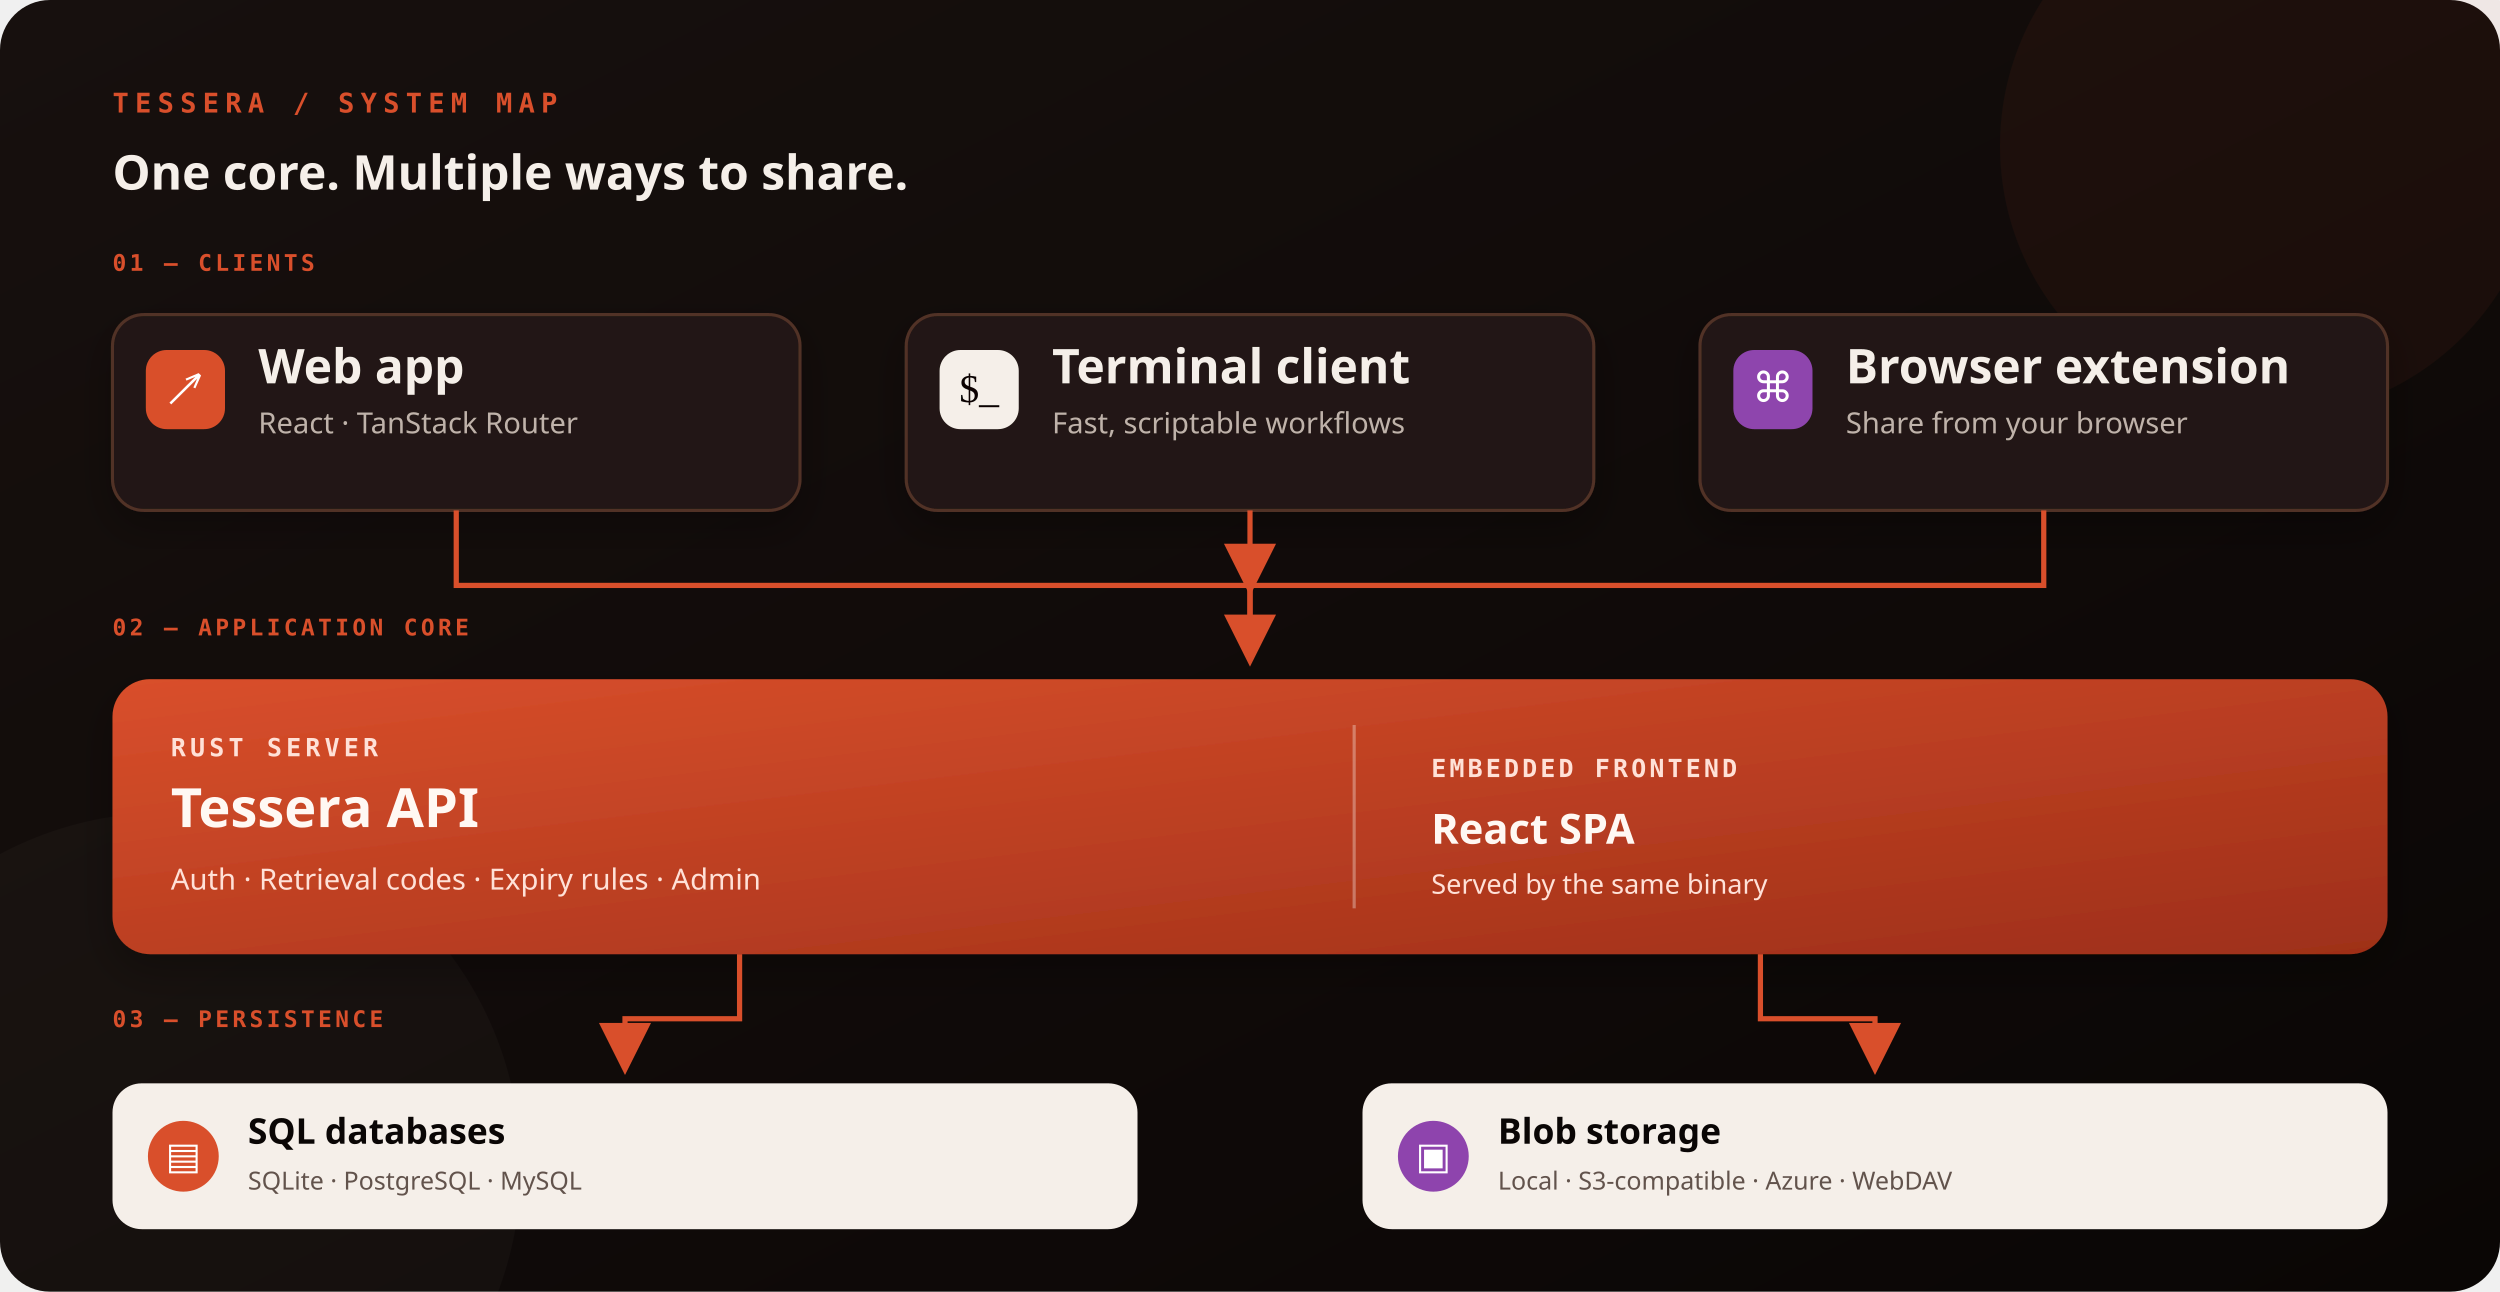
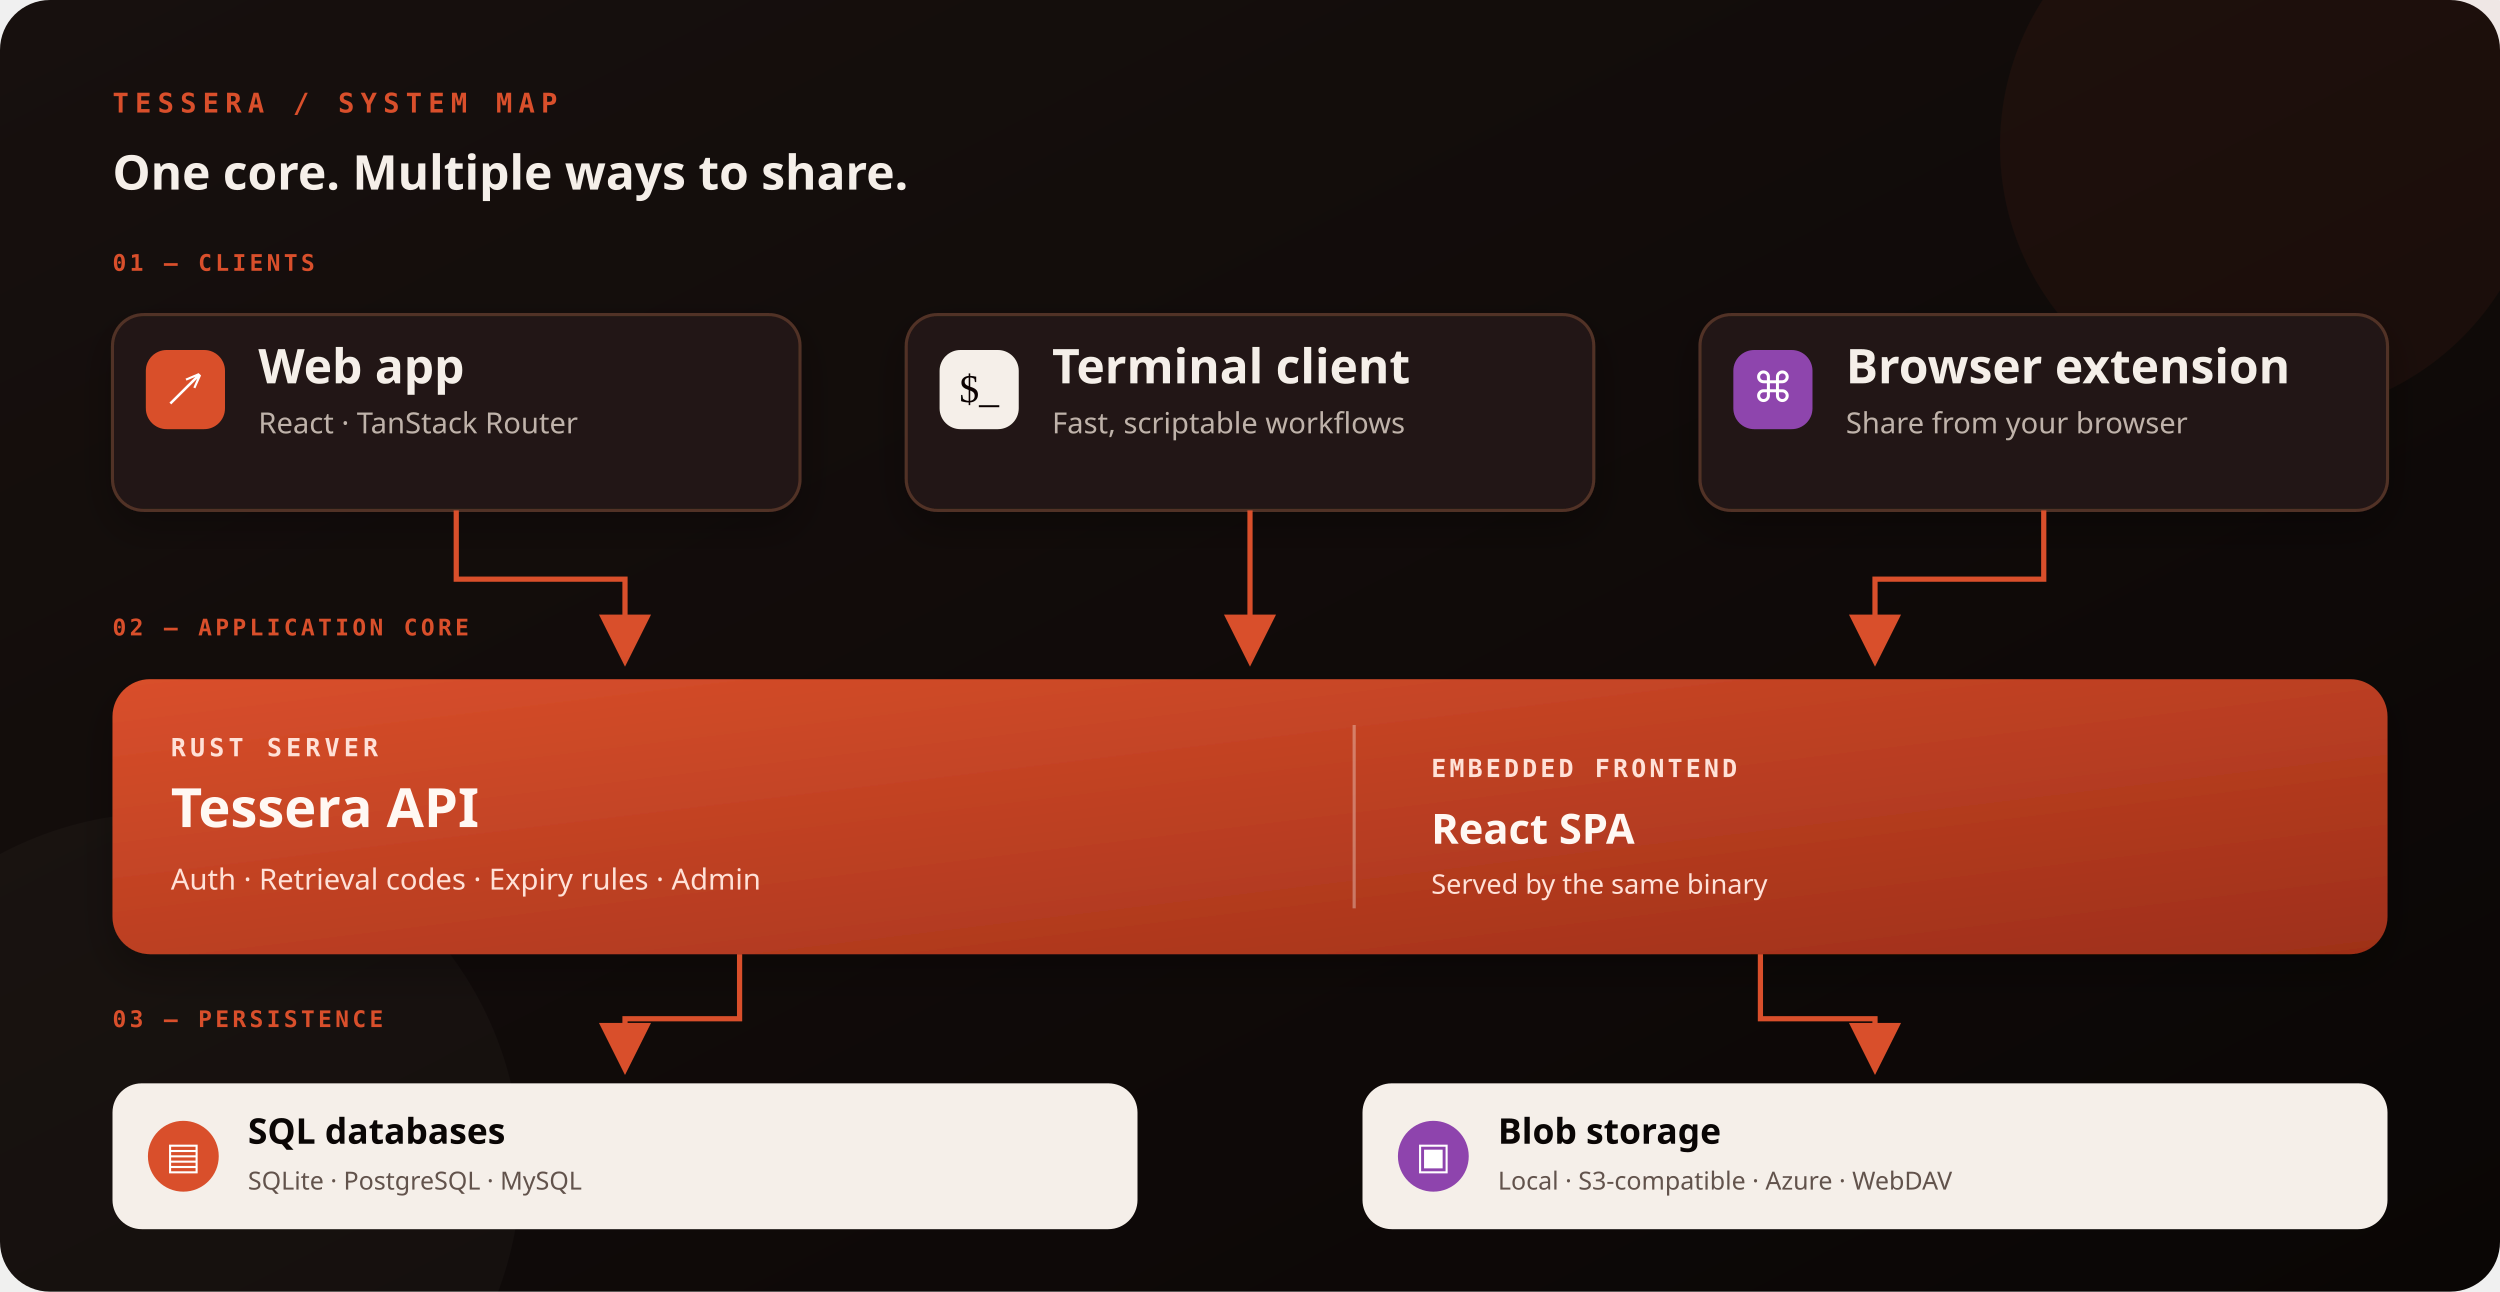
<svg xmlns="http://www.w3.org/2000/svg" width="1200" height="620" viewBox="0 0 1200 620" role="img" aria-labelledby="title desc">
  <defs>
    <linearGradient id="bg" x1="0" y1="0" x2="1" y2="1">
      <stop offset="0" stop-color="#17100e" />
      <stop offset="1" stop-color="#0a0605" />
    </linearGradient>
    <linearGradient id="server" x1="0" y1="0" x2="1" y2="1">
      <stop offset="0" stop-color="#d94f2b" />
      <stop offset="1" stop-color="#9e2f19" />
    </linearGradient>
    <filter id="shadow" x="-20%" y="-20%" width="140%" height="140%">
      <feDropShadow dx="0" dy="8" stdDeviation="10" flood-color="#000" flood-opacity=".28" />
    </filter>
    <marker id="arrow" markerWidth="10" markerHeight="10" refX="8" refY="5" orient="auto">
      <path d="M0,0 L10,5 L0,10 Z" fill="#d94f2b" />
    </marker>
    <style>.eyebrow{font:700 13px ui-monospace,SFMono-Regular,Consolas,monospace;letter-spacing:3px;fill:#d94f2b}.heading{font:700 23px ui-sans-serif,system-ui,sans-serif;fill:#f5efe9}.sub{font:500 14px ui-sans-serif,system-ui,sans-serif;fill:#bfb2aa}.node{fill:#211714;stroke:#513026;stroke-width:1.5}.line{fill:none;stroke:#d94f2b;stroke-width:2.5;marker-end:url(#arrow)}.tag{font:700 11px ui-monospace,monospace;letter-spacing:1.6px;fill:#d94f2b}</style>
  </defs>
  <rect width="1200" height="620" rx="24" fill="url(#bg)" />
  <circle cx="1090" cy="70" r="130" fill="#d94f2b" opacity=".06" />
  <circle cx="80" cy="560" r="170" fill="#f5efe9" opacity=".025" />
  <text x="54" y="54" class="eyebrow">TESSERA / SYSTEM MAP</text>
  <text x="54" y="91" class="heading" font-size="28">One core. Multiple ways to share.</text>
  <text x="54" y="130" class="tag">01 — CLIENTS</text>
  <g filter="url(#shadow)">
    <rect x="54" y="151" width="330" height="94" rx="15" class="node" />
    <rect x="70" y="168" width="38" height="38" rx="10" fill="#d94f2b" />
    <text x="89" y="193" text-anchor="middle" font-size="21" fill="#fff">↗</text>
    <text x="124" y="184" class="heading" font-size="18">Web app</text>
    <text x="124" y="208" class="sub">React · TanStack Router</text>
    <rect x="435" y="151" width="330" height="94" rx="15" class="node" />
    <rect x="451" y="168" width="38" height="38" rx="10" fill="#f5efe9" />
    <text x="470" y="193" text-anchor="middle" font-size="19" fill="#0a0605">$_</text>
    <text x="505" y="184" class="heading" font-size="18">Terminal client</text>
    <text x="505" y="208" class="sub">Fast, scriptable workflows</text>
    <rect x="816" y="151" width="330" height="94" rx="15" class="node" />
    <rect x="832" y="168" width="38" height="38" rx="10" fill="#8e44ad" />
    <text x="851" y="193" text-anchor="middle" font-size="20" fill="#fff">⌘</text>
    <text x="886" y="184" class="heading" font-size="18">Browser extension</text>
    <text x="886" y="208" class="sub">Share from your browser</text>
  </g>
-   <path d="M219 245 V281 H600 V315 M600 281 H600 M600 281 H600" class="line" />
+   <path d="M219 245 V278 H300 V315" class="line" />
  <path d="M600 245 V315" class="line" />
-   <path d="M981 245 V281 H600" fill="none" stroke="#d94f2b" stroke-width="2.5" />
+   <path d="M981 245 V278 H900 V315" class="line" />
  <text x="54" y="305" class="tag">02 — APPLICATION CORE</text>
  <g filter="url(#shadow)">
    <rect x="54" y="326" width="1092" height="132" rx="18" fill="url(#server)" />
    <text x="82" y="363" font-family="ui-monospace,monospace" font-size="12" font-weight="700" letter-spacing="2" fill="#ffe1d7">RUST SERVER</text>
    <text x="82" y="397" font-family="ui-sans-serif,system-ui,sans-serif" font-size="26" font-weight="800" fill="#fff8f3">Tessera API</text>
    <text x="82" y="427" font-family="ui-sans-serif,system-ui,sans-serif" font-size="14" fill="#ffe1d7">Auth · Retrieval codes · Expiry rules · Admin</text>
    <path d="M650 348 V436" stroke="#f5efe9" stroke-opacity=".35" stroke-width="1.5" />
    <text x="687" y="373" font-family="ui-monospace,monospace" font-size="12" font-weight="700" letter-spacing="1.5" fill="#ffe1d7">EMBEDDED FRONTEND</text>
    <text x="687" y="405" font-family="ui-sans-serif,system-ui,sans-serif" font-size="20" font-weight="700" fill="#fff8f3">React SPA</text>
    <text x="687" y="429" font-family="ui-sans-serif,system-ui,sans-serif" font-size="13" fill="#ffe1d7">Served by the same binary</text>
  </g>
  <path d="M355 458 V489 H300 V511" class="line" />
  <path d="M845 458 V489 H900 V511" class="line" />
  <text x="54" y="493" class="tag">03 — PERSISTENCE</text>
  <g>
    <rect x="54" y="520" width="492" height="70" rx="14" fill="#f5efe9" />
    <circle cx="88" cy="555" r="17" fill="#d94f2b" />
    <text x="88" y="561" text-anchor="middle" font-size="18" fill="#fff">▤</text>
    <text x="119" y="549" font-family="ui-sans-serif,system-ui,sans-serif" font-size="17" font-weight="800" fill="#0a0605">SQL databases</text>
    <text x="119" y="571" font-family="ui-sans-serif,system-ui,sans-serif" font-size="12" fill="#62534c">SQLite · PostgreSQL · MySQL</text>
    <rect x="654" y="520" width="492" height="70" rx="14" fill="#f5efe9" />
    <circle cx="688" cy="555" r="17" fill="#8e44ad" />
    <text x="688" y="561" text-anchor="middle" font-size="18" fill="#fff">▣</text>
    <text x="719" y="549" font-family="ui-sans-serif,system-ui,sans-serif" font-size="17" font-weight="800" fill="#0a0605">Blob storage</text>
    <text x="719" y="571" font-family="ui-sans-serif,system-ui,sans-serif" font-size="12" fill="#62534c">Local · S3-compatible · Azure · WebDAV</text>
  </g>
</svg>
